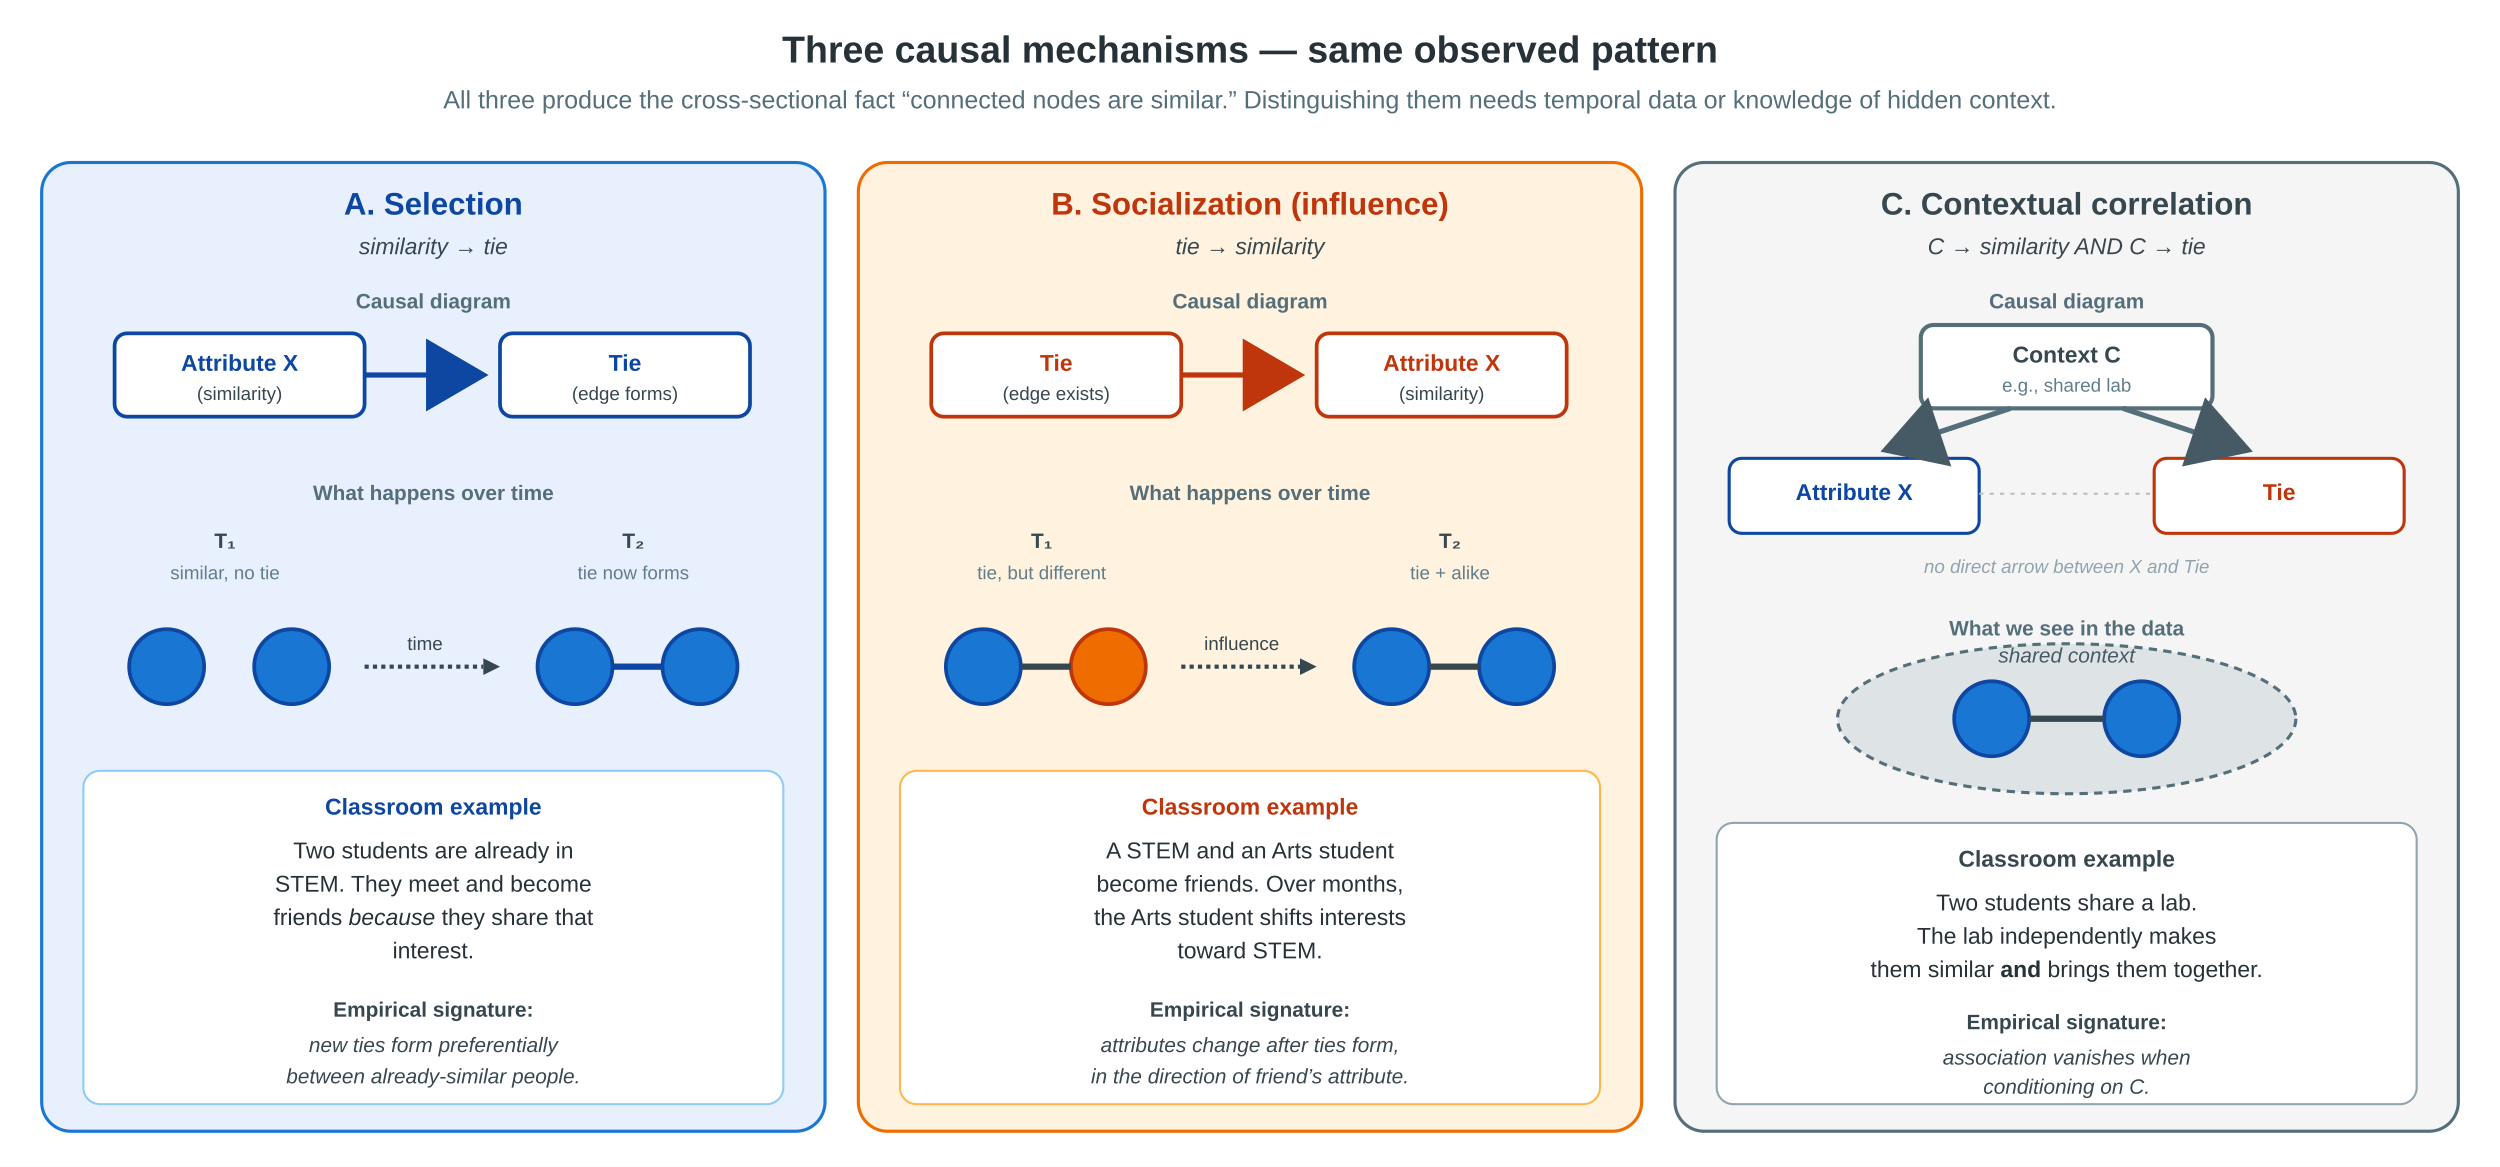
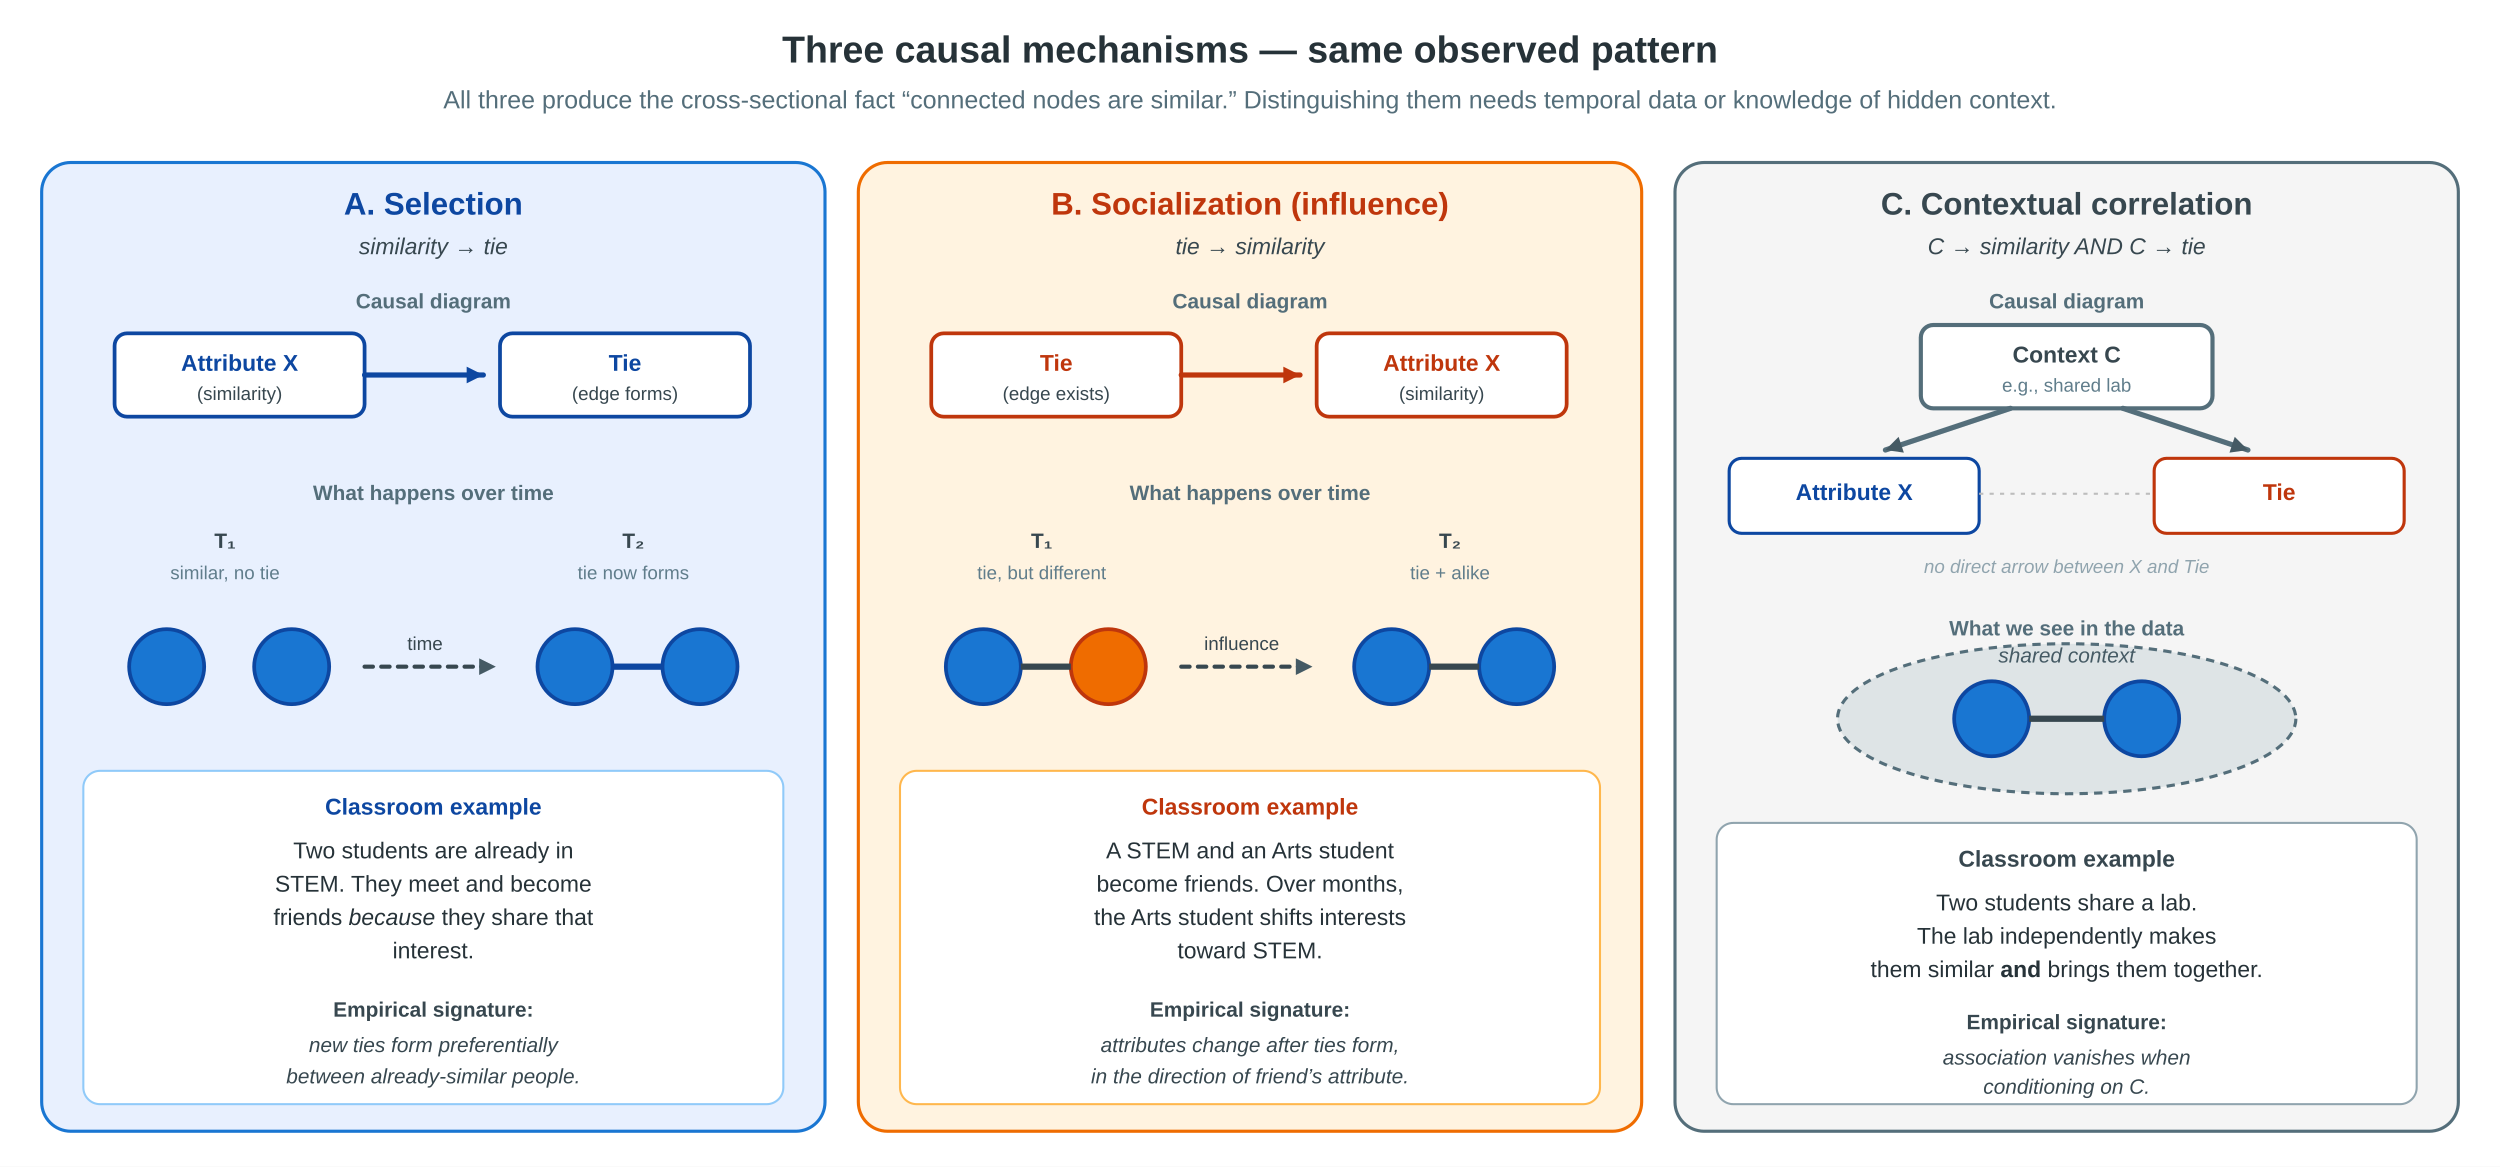
<svg xmlns="http://www.w3.org/2000/svg" viewBox="0 0 1200 560" font-family="'Segoe UI', Arial, sans-serif" role="img" aria-labelledby="title desc">
  <defs>
-     <marker id="arrowBlue" markerWidth="14" markerHeight="14" refX="11" refY="7" orient="auto" markerUnits="strokeWidth">
-       <path d="M 0 0 L 12 7 L 0 14 z" fill="#0d47a1" />
+     <marker id="arrowBlue" markerWidth="10" markerHeight="10" refX="9" refY="5" orient="auto" markerUnits="userSpaceOnUse" viewBox="0 0 10 10">
+       <path d="M 1 1 L 9 5 L 1 9 z" fill="#0d47a1" />
    </marker>
-     <marker id="arrowOrange" markerWidth="14" markerHeight="14" refX="11" refY="7" orient="auto" markerUnits="strokeWidth">
-       <path d="M 0 0 L 12 7 L 0 14 z" fill="#bf360c" />
+     <marker id="arrowOrange" markerWidth="10" markerHeight="10" refX="9" refY="5" orient="auto" markerUnits="userSpaceOnUse" viewBox="0 0 10 10">
+       <path d="M 1 1 L 9 5 L 1 9 z" fill="#bf360c" />
    </marker>
-     <marker id="arrowGray" markerWidth="14" markerHeight="14" refX="11" refY="7" orient="auto" markerUnits="strokeWidth">
-       <path d="M 0 0 L 12 7 L 0 14 z" fill="#455a64" />
+     <marker id="arrowGray" markerWidth="10" markerHeight="10" refX="9" refY="5" orient="auto" markerUnits="userSpaceOnUse" viewBox="0 0 10 10">
+       <path d="M 1 1 L 9 5 L 1 9 z" fill="#455a64" />
    </marker>
  </defs>
  <rect width="1200" height="560" fill="#ffffff" />
  <text x="600" y="30" text-anchor="middle" font-size="18" font-weight="700" fill="#263238">Three causal mechanisms — same observed pattern</text>
  <text x="600" y="52" text-anchor="middle" font-size="12" fill="#546e7a">All three produce the cross-sectional fact “connected nodes are similar.” Distinguishing them needs temporal data or knowledge of hidden context.</text>
  <g>
    <rect x="20" y="78" width="376" height="465" rx="14" fill="#e8f0fe" stroke="#1976d2" stroke-width="1.5" />
    <text x="208" y="103" text-anchor="middle" font-size="15" font-weight="700" fill="#0d47a1">A. Selection</text>
    <text x="208" y="122" text-anchor="middle" font-size="11" font-style="italic" fill="#37474f">similarity → tie</text>
    <text x="208" y="148" text-anchor="middle" font-size="10" font-weight="600" fill="#546e7a">Causal diagram</text>
    <rect x="55" y="160" width="120" height="40" rx="6" fill="#ffffff" stroke="#0d47a1" stroke-width="1.8" />
    <text x="115" y="178" text-anchor="middle" font-size="11" font-weight="700" fill="#0d47a1">Attribute X</text>
    <text x="115" y="192" text-anchor="middle" font-size="9" fill="#37474f">(similarity)</text>
    <rect x="240" y="160" width="120" height="40" rx="6" fill="#ffffff" stroke="#0d47a1" stroke-width="1.8" />
    <text x="300" y="178" text-anchor="middle" font-size="11" font-weight="700" fill="#0d47a1">Tie</text>
    <text x="300" y="192" text-anchor="middle" font-size="9" fill="#37474f">(edge forms)</text>
-     <line x1="175" y1="180" x2="232" y2="180" stroke="#0d47a1" stroke-width="2.5" marker-end="url(#arrowBlue)" />
+     <line x1="175" y1="180" x2="232" y2="180" stroke="#0d47a1" stroke-width="2.5" stroke-linecap="round" marker-end="url(#arrowBlue)" />
    <text x="208" y="240" text-anchor="middle" font-size="10" font-weight="600" fill="#546e7a">What happens over time</text>
    <text x="108" y="263" text-anchor="middle" font-size="10" font-weight="700" fill="#37474f">T₁</text>
    <text x="108" y="278" text-anchor="middle" font-size="9" fill="#607d8b">similar, no tie</text>
    <circle cx="80" cy="320" r="18" fill="#1976d2" stroke="#0d47a1" stroke-width="1.8" />
    <circle cx="140" cy="320" r="18" fill="#1976d2" stroke="#0d47a1" stroke-width="1.8" />
-     <line x1="175" y1="320" x2="232" y2="320" stroke="#37474f" stroke-width="2" stroke-dasharray="2,2" />
-     <polygon points="232,316 240,320 232,324" fill="#37474f" />
+     <line x1="175" y1="320" x2="238" y2="320" stroke="#37474f" stroke-width="2" stroke-linecap="round" stroke-dasharray="4,4" marker-end="url(#arrowGray)" />
    <text x="204" y="312" text-anchor="middle" font-size="9" fill="#37474f">time</text>
    <text x="304" y="263" text-anchor="middle" font-size="10" font-weight="700" fill="#37474f">T₂</text>
    <text x="304" y="278" text-anchor="middle" font-size="9" fill="#607d8b">tie now forms</text>
    <circle cx="276" cy="320" r="18" fill="#1976d2" stroke="#0d47a1" stroke-width="1.8" />
    <circle cx="336" cy="320" r="18" fill="#1976d2" stroke="#0d47a1" stroke-width="1.8" />
    <line x1="294" y1="320" x2="318" y2="320" stroke="#0d47a1" stroke-width="3" />
    <rect x="40" y="370" width="336" height="160" rx="8" fill="#ffffff" stroke="#90caf9" stroke-width="1" />
    <text x="208" y="391" text-anchor="middle" font-size="11" font-weight="700" fill="#0d47a1">Classroom example</text>
    <text x="208" y="412" text-anchor="middle" font-size="11" fill="#263238">Two students are already in</text>
    <text x="208" y="428" text-anchor="middle" font-size="11" fill="#263238">STEM. They meet and become</text>
    <text x="208" y="444" text-anchor="middle" font-size="11" fill="#263238">friends <tspan font-style="italic">because</tspan> they share that</text>
    <text x="208" y="460" text-anchor="middle" font-size="11" fill="#263238">interest.</text>
    <text x="208" y="488" text-anchor="middle" font-size="10" font-weight="600" fill="#37474f">Empirical signature:</text>
    <text x="208" y="505" text-anchor="middle" font-size="10" font-style="italic" fill="#37474f">new ties form preferentially</text>
    <text x="208" y="520" text-anchor="middle" font-size="10" font-style="italic" fill="#37474f">between already-similar people.</text>
  </g>
  <g>
    <rect x="412" y="78" width="376" height="465" rx="14" fill="#fff3e0" stroke="#ef6c00" stroke-width="1.5" />
    <text x="600" y="103" text-anchor="middle" font-size="15" font-weight="700" fill="#bf360c">B. Socialization (influence)</text>
    <text x="600" y="122" text-anchor="middle" font-size="11" font-style="italic" fill="#37474f">tie → similarity</text>
    <text x="600" y="148" text-anchor="middle" font-size="10" font-weight="600" fill="#546e7a">Causal diagram</text>
    <rect x="447" y="160" width="120" height="40" rx="6" fill="#ffffff" stroke="#bf360c" stroke-width="1.8" />
    <text x="507" y="178" text-anchor="middle" font-size="11" font-weight="700" fill="#bf360c">Tie</text>
    <text x="507" y="192" text-anchor="middle" font-size="9" fill="#37474f">(edge exists)</text>
    <rect x="632" y="160" width="120" height="40" rx="6" fill="#ffffff" stroke="#bf360c" stroke-width="1.8" />
    <text x="692" y="178" text-anchor="middle" font-size="11" font-weight="700" fill="#bf360c">Attribute X</text>
    <text x="692" y="192" text-anchor="middle" font-size="9" fill="#37474f">(similarity)</text>
-     <line x1="567" y1="180" x2="624" y2="180" stroke="#bf360c" stroke-width="2.5" marker-end="url(#arrowOrange)" />
+     <line x1="567" y1="180" x2="624" y2="180" stroke="#bf360c" stroke-width="2.5" stroke-linecap="round" marker-end="url(#arrowOrange)" />
    <text x="600" y="240" text-anchor="middle" font-size="10" font-weight="600" fill="#546e7a">What happens over time</text>
    <text x="500" y="263" text-anchor="middle" font-size="10" font-weight="700" fill="#37474f">T₁</text>
    <text x="500" y="278" text-anchor="middle" font-size="9" fill="#607d8b">tie, but different</text>
    <circle cx="472" cy="320" r="18" fill="#1976d2" stroke="#0d47a1" stroke-width="1.8" />
    <circle cx="532" cy="320" r="18" fill="#ef6c00" stroke="#bf360c" stroke-width="1.8" />
    <line x1="490" y1="320" x2="514" y2="320" stroke="#37474f" stroke-width="3" />
-     <line x1="567" y1="320" x2="624" y2="320" stroke="#37474f" stroke-width="2" stroke-dasharray="2,2" />
-     <polygon points="624,316 632,320 624,324" fill="#37474f" />
+     <line x1="567" y1="320" x2="630" y2="320" stroke="#37474f" stroke-width="2" stroke-linecap="round" stroke-dasharray="4,4" marker-end="url(#arrowGray)" />
    <text x="596" y="312" text-anchor="middle" font-size="9" fill="#37474f">influence</text>
    <text x="696" y="263" text-anchor="middle" font-size="10" font-weight="700" fill="#37474f">T₂</text>
    <text x="696" y="278" text-anchor="middle" font-size="9" fill="#607d8b">tie + alike</text>
    <circle cx="668" cy="320" r="18" fill="#1976d2" stroke="#0d47a1" stroke-width="1.8" />
    <circle cx="728" cy="320" r="18" fill="#1976d2" stroke="#0d47a1" stroke-width="1.8" />
    <line x1="686" y1="320" x2="710" y2="320" stroke="#37474f" stroke-width="3" />
    <rect x="432" y="370" width="336" height="160" rx="8" fill="#ffffff" stroke="#ffb74d" stroke-width="1" />
    <text x="600" y="391" text-anchor="middle" font-size="11" font-weight="700" fill="#bf360c">Classroom example</text>
    <text x="600" y="412" text-anchor="middle" font-size="11" fill="#263238">A STEM and an Arts student</text>
    <text x="600" y="428" text-anchor="middle" font-size="11" fill="#263238">become friends. Over months,</text>
    <text x="600" y="444" text-anchor="middle" font-size="11" fill="#263238">the Arts student shifts interests</text>
    <text x="600" y="460" text-anchor="middle" font-size="11" fill="#263238">toward STEM.</text>
    <text x="600" y="488" text-anchor="middle" font-size="10" font-weight="600" fill="#37474f">Empirical signature:</text>
    <text x="600" y="505" text-anchor="middle" font-size="10" font-style="italic" fill="#37474f">attributes change after ties form,</text>
    <text x="600" y="520" text-anchor="middle" font-size="10" font-style="italic" fill="#37474f">in the direction of friend’s attribute.</text>
  </g>
  <g>
    <rect x="804" y="78" width="376" height="465" rx="14" fill="#f5f5f5" stroke="#546e7a" stroke-width="1.5" />
    <text x="992" y="103" text-anchor="middle" font-size="15" font-weight="700" fill="#37474f">C. Contextual correlation</text>
    <text x="992" y="122" text-anchor="middle" font-size="11" font-style="italic" fill="#37474f">C → similarity AND C → tie</text>
    <text x="992" y="148" text-anchor="middle" font-size="10" font-weight="600" fill="#546e7a">Causal diagram</text>
    <rect x="922" y="156" width="140" height="40" rx="6" fill="#ffffff" stroke="#546e7a" stroke-width="2" />
    <text x="992" y="174" text-anchor="middle" font-size="11" font-weight="700" fill="#37474f">Context C</text>
    <text x="992" y="188" text-anchor="middle" font-size="9" fill="#607d8b">e.g., shared lab</text>
    <rect x="830" y="220" width="120" height="36" rx="6" fill="#ffffff" stroke="#0d47a1" stroke-width="1.5" />
    <text x="890" y="240" text-anchor="middle" font-size="11" font-weight="700" fill="#0d47a1">Attribute X</text>
    <rect x="1034" y="220" width="120" height="36" rx="6" fill="#ffffff" stroke="#bf360c" stroke-width="1.5" />
    <text x="1094" y="240" text-anchor="middle" font-size="11" font-weight="700" fill="#bf360c">Tie</text>
-     <line x1="965" y1="196" x2="905" y2="216" stroke="#546e7a" stroke-width="2.5" marker-end="url(#arrowGray)" />
-     <line x1="1019" y1="196" x2="1079" y2="216" stroke="#546e7a" stroke-width="2.5" marker-end="url(#arrowGray)" />
+     <line x1="965" y1="196" x2="905" y2="216" stroke="#546e7a" stroke-width="2.5" stroke-linecap="round" marker-end="url(#arrowGray)" />
+     <line x1="1019" y1="196" x2="1079" y2="216" stroke="#546e7a" stroke-width="2.5" stroke-linecap="round" marker-end="url(#arrowGray)" />
    <line x1="950" y1="237" x2="1034" y2="237" stroke="#bdbdbd" stroke-width="1" stroke-dasharray="2,3" />
    <text x="992" y="275" text-anchor="middle" font-size="9" font-style="italic" fill="#90a4ae">no direct arrow between X and Tie</text>
    <text x="992" y="305" text-anchor="middle" font-size="10" font-weight="600" fill="#546e7a">What we see in the data</text>
    <ellipse cx="992" cy="345" rx="110" ry="36" fill="#cfd8dc" fill-opacity="0.6" stroke="#546e7a" stroke-width="1.5" stroke-dasharray="4,3" />
    <text x="992" y="318" text-anchor="middle" font-size="10" font-style="italic" fill="#455a64">shared context</text>
    <circle cx="956" cy="345" r="18" fill="#1976d2" stroke="#0d47a1" stroke-width="1.8" />
    <circle cx="1028" cy="345" r="18" fill="#1976d2" stroke="#0d47a1" stroke-width="1.8" />
    <line x1="974" y1="345" x2="1010" y2="345" stroke="#37474f" stroke-width="3" />
    <rect x="824" y="395" width="336" height="135" rx="8" fill="#ffffff" stroke="#90a4ae" stroke-width="1" />
    <text x="992" y="416" text-anchor="middle" font-size="11" font-weight="700" fill="#37474f">Classroom example</text>
    <text x="992" y="437" text-anchor="middle" font-size="11" fill="#263238">Two students share a lab.</text>
    <text x="992" y="453" text-anchor="middle" font-size="11" fill="#263238">The lab independently makes</text>
    <text x="992" y="469" text-anchor="middle" font-size="11" fill="#263238">them similar <tspan font-weight="700">and</tspan> brings them together.</text>
    <text x="992" y="494" text-anchor="middle" font-size="10" font-weight="600" fill="#37474f">Empirical signature:</text>
    <text x="992" y="511" text-anchor="middle" font-size="10" font-style="italic" fill="#37474f">association vanishes when</text>
    <text x="992" y="525" text-anchor="middle" font-size="10" font-style="italic" fill="#37474f">conditioning on C.</text>
  </g>
</svg>
